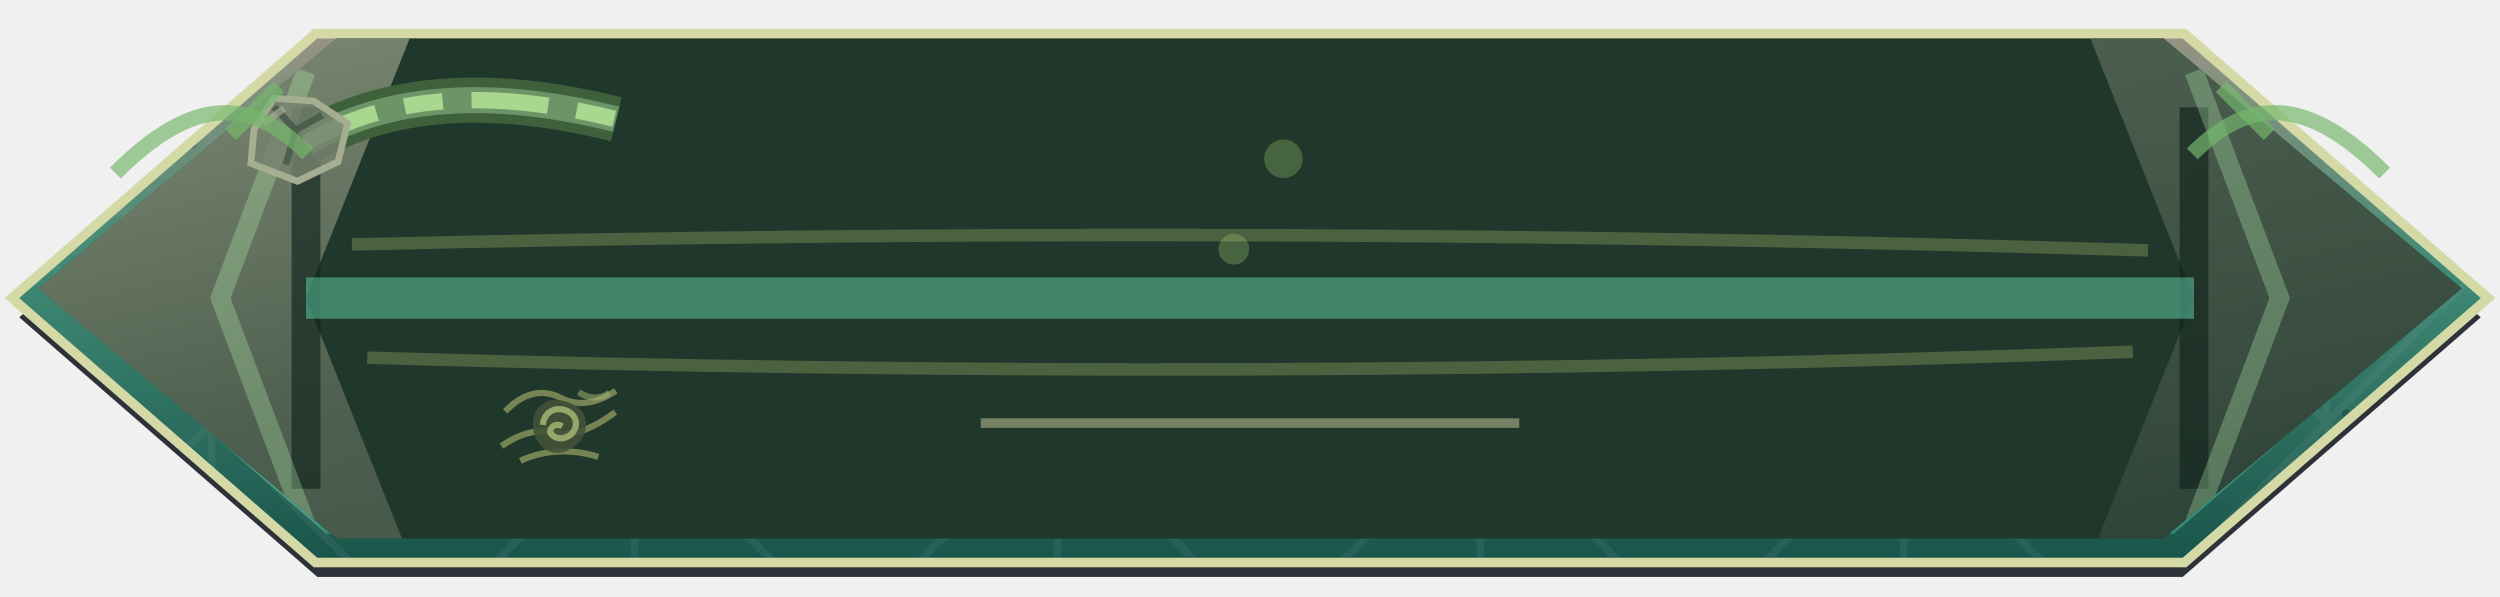
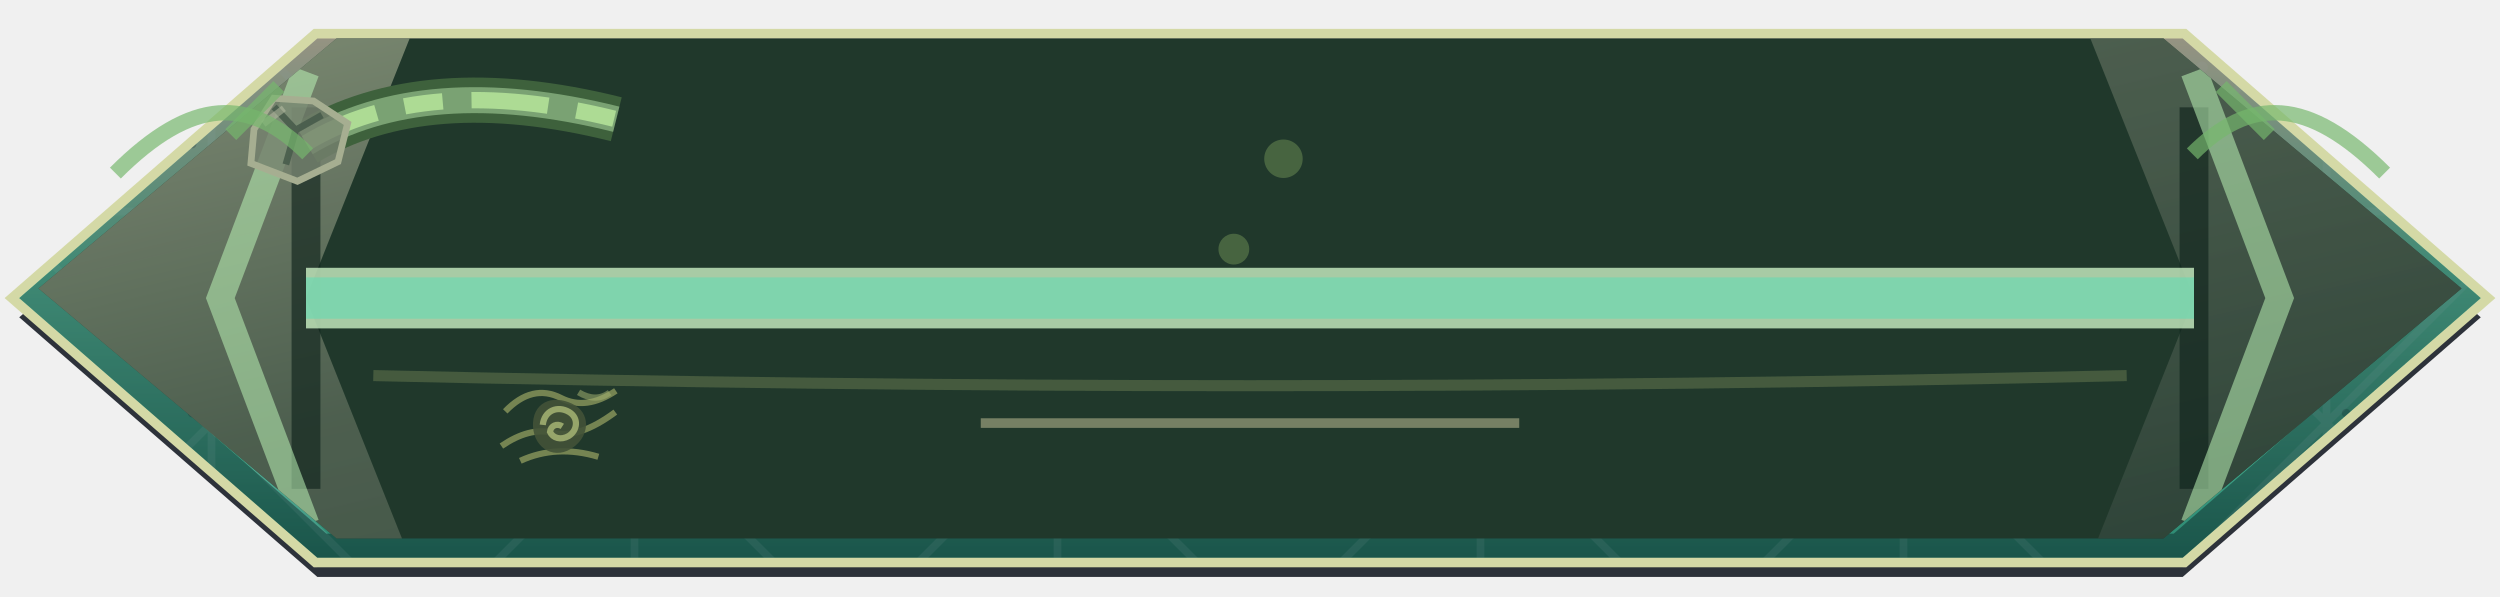
<svg xmlns="http://www.w3.org/2000/svg" width="520" height="124" viewBox="0 0 260 62" role="img" aria-label="M7 primary-hex-button pressed" data-style="m11-enchanted-forest@0.1.0" data-geometry-shape="wide-hexagon" data-corner-radius="2" data-end-cap-depth="31">
  <defs>
    <linearGradient id="m11-primary-hex-button-260x62-pressed-plate" x1="0" y1="0" x2="0" y2="1">
      <stop offset="0" stop-color="#5C7650" />
      <stop offset=".48" stop-color="#20382B" />
      <stop offset="1" stop-color="#13251E" />
    </linearGradient>
    <linearGradient id="m11-primary-hex-button-260x62-pressed-primary" x1="0" y1="0" x2="0" y2="1">
      <stop offset="0" stop-color="#F1E8C8" />
      <stop offset=".45" stop-color="#66D9B2" />
      <stop offset="1" stop-color="#2A856F" />
    </linearGradient>
    <linearGradient id="m11-primary-hex-button-260x62-pressed-energy" x1="0" y1="0" x2="1" y2="0">
      <stop offset="0" stop-color="#B8E0A5" stop-opacity="0" />
      <stop offset=".5" stop-color="#B8E0A5" stop-opacity=".86" />
      <stop offset="1" stop-color="#B8E0A5" stop-opacity="0" />
    </linearGradient>
    <pattern id="m11-primary-hex-button-260x62-pressed-grain" width="28" height="28" patternUnits="userSpaceOnUse">
      <circle cx="5" cy="7" r=".6" fill="#FFFFFF" fill-opacity=".12" />
      <circle cx="20" cy="15" r=".45" fill="#061321" fill-opacity=".2" />
    </pattern>
    <pattern id="m11-primary-hex-button-260x62-pressed-plate-pattern" width="44" height="44" patternUnits="userSpaceOnUse">
      <path d="M0 22H44M22 0V44M0 22L22 0 44 22 22 44Z" fill="none" stroke="#D8FBFF" stroke-opacity=".12" stroke-width=".8" />
    </pattern>
    <mask id="m11-primary-hex-button-260x62-pressed-mask">
      <path d="M33 4H227L258 31L227 58H33L2 31Z" fill="white" />
    </mask>
  </defs>
  <g opacity="1">
    <g id="m11-primary-hex-button-260x62-pressed-outer-shadow" data-layer="outer-shadow" transform="translate(0 2)">
      <path d="M33 4H227L258 31L227 58H33L2 31Z" fill="#020812" opacity=".82" />
    </g>
    <g id="m11-primary-hex-button-260x62-pressed-connected-depth" data-layer="connected-depth" transform="translate(0 1)">
      <path d="M33 4H227L258 31L227 58H33L2 31Z" fill="#071522" opacity=".9" />
    </g>
    <g id="m11-primary-hex-button-260x62-pressed-outer-frame" data-layer="outer-frame">
      <path d="M33 4H227L258 31L227 58H33L2 31Z" fill="#071421" stroke="#D4D9A6" stroke-width="2" stroke-linejoin="miter" />
    </g>
    <g id="m11-primary-hex-button-260x62-pressed-inner-plate-fill" data-layer="inner-plate-fill">
      <path d="M33 4H227L258 31L227 58H33L2 31Z" fill="url(#m11-primary-hex-button-260x62-pressed-primary)" />
    </g>
    <g id="m11-primary-hex-button-260x62-pressed-surface-grain" data-layer="surface-grain" data-material-source="m8-ice-grain" mask="url(#m11-primary-hex-button-260x62-pressed-mask)">
      <rect width="260" height="62" fill="url(#m11-primary-hex-button-260x62-pressed-grain)" />
    </g>
    <g id="m11-primary-hex-button-260x62-pressed-surface-pattern" data-layer="surface-pattern" data-material-source="m8-crystal-facet-pattern" mask="url(#m11-primary-hex-button-260x62-pressed-mask)">
      <rect width="260" height="62" fill="url(#m11-primary-hex-button-260x62-pressed-plate-pattern)" />
    </g>
    <g id="m11-primary-hex-button-260x62-pressed-side-bevel-shade" data-layer="side-bevel-shade" mask="url(#m11-primary-hex-button-260x62-pressed-mask)">
      <path d="M33 4H227L258 31L227 58H33L2 31Z" fill="none" stroke="#020812" stroke-opacity=".38" stroke-width="5" />
    </g>
    <g id="m11-primary-hex-button-260x62-pressed-top-bevel-highlight" data-layer="top-bevel-highlight" mask="url(#m11-primary-hex-button-260x62-pressed-mask)">
      <path d="M41 10H219" stroke="#FFFFFF" stroke-opacity=".55" stroke-width="3" stroke-linecap="square" />
    </g>
    <g id="m11-primary-hex-button-260x62-pressed-cold-edge-accent" data-layer="cold-edge-accent" data-material-source="m8-cold-edge-accent" mask="url(#m11-primary-hex-button-260x62-pressed-mask)">
      <rect x="31" y="8" width="198" height="8" fill="url(#m11-primary-hex-button-260x62-pressed-energy)" />
    </g>
    <g id="m11-primary-hex-button-260x62-pressed-ornament-decal" data-layer="ornament-decal" data-material-source="m7-ornament-marks" mask="url(#m11-primary-hex-button-260x62-pressed-mask)">
      <path d="M39 49h16M205 49h16" stroke="#E6FCFF" stroke-opacity=".5" stroke-width="2" />
    </g>
    <g id="m11-primary-hex-button-material-stack" data-layer="forest-material-stack" data-material-families="weathered-stone,dark-wood,moss-lichen">
      <path d="M35 4H225L256 30L225 56H35L4 30Z" fill="#20382B" />
    </g>
    <g id="m11-primary-hex-button-integrated-material-regions" data-layer="forest-integrated-material-regions" data-integration="construction-profile-connected" data-variation-seed="51731" data-density-class="primary-hex-button" data-cluster-budget="2" data-speckle-budget="2" data-ornament-budget="2" data-profile-stages="4" data-state-contract="contained-energy-compression" data-state="pressed">
      <defs>
        <linearGradient id="m11-primary-hex-button-stone-construction-depth" x2="1" y2="1">
          <stop stop-color="#BAC0A1" stop-opacity=".76" />
          <stop offset=".42" stop-color="#697765" stop-opacity=".72" />
          <stop offset="1" stop-color="#263C33" stop-opacity=".92" />
        </linearGradient>
        <linearGradient id="m11-primary-hex-button-wood-construction-depth" x2=".8" y2=".2">
          <stop stop-color="#172B21" />
          <stop offset=".45" stop-color="#4A5B3D" />
          <stop offset=".7" stop-color="#293C2C" />
          <stop offset="1" stop-color="#12251C" />
        </linearGradient>
      </defs>
      <clipPath id="m11-primary-hex-button-construction-clip">
        <path d="M35 4H225L256 30L225 56H35L4 30Z" />
      </clipPath>
      <g clip-path="url(#m11-primary-hex-button-construction-clip)">
-         <g data-layer="forest-wood-surface-region" data-material-family="wood" data-growth-vector="horizontal-action" data-construction-profile="growth-vector-body,tapered-relief,masked-termination">
+         <g data-layer="forest-wood-surface-region" data-material-family="wood" data-growth-vector="horizontal-action" data-construction-profile="growth-vector-body,single-recessed-relief,masked-termination">
          <path data-layer="forest-wood-growth-body" d="M31.824 31H228.176" stroke="url(#m11-primary-hex-button-wood-construction-depth)" stroke-width="38.4" stroke-linecap="round" />
-           <path data-layer="forest-wood-relief-bands" d="M36.598 25.42Q130 23.186 223.402 26.04M38.189 37.2Q130 39.926 221.811 36.58" fill="none" stroke="#8A9C61" stroke-width="1.3" stroke-opacity="0.41" />
+           <path data-layer="forest-wood-relief-bands" data-band-count="1" d="M38.825 39.06Q130 41.166 221.175 39.06" fill="none" stroke="#8A9C61" stroke-width="1.15" stroke-opacity="0.35" />
        </g>
        <g data-layer="forest-stone-surface-region" data-material-family="stone" data-construction-profile="structural-end-plate,contact-occlusion,light-facing-bevel">
          <path d="M0 0H44.2L31.824 31 44.2 62H0ZM260 0H215.8L228.176 31 215.8 62H260Z" fill="url(#m11-primary-hex-button-stone-construction-depth)" fill-opacity="0.86" />
          <path data-layer="forest-stone-contact-occlusion" d="M31.824 11.16V50.84M228.176 11.16V50.84" stroke="#10241C" stroke-width="3" stroke-opacity=".65" />
          <path data-layer="forest-stone-light-facing-bevel" d="M0 1H44.2M215.8 1H260" stroke="#D9D9B2" stroke-width="1.5" stroke-opacity="0.32" />
        </g>
        <g data-layer="forest-moss-surface-region" data-material-family="moss" data-substrate="stone-wood-end-seam" data-construction-profile="anchored-substrate,irregular-transition,receiver-tint">
          <path data-layer="forest-moss-substrate" d="M31.824 14.88Q44.2 7.44 64.09 12.4" fill="none" stroke="#3E613C" stroke-width="4.7" />
          <path data-layer="forest-moss-coverage-transition" d="M31.824 14.88Q44.2 7.44 64.09 12.4" fill="none" stroke="#9AC979" stroke-width="1.7" stroke-dasharray="8 3 4 3" />
        </g>
-         <g data-layer="forest-living-light-surface-response" data-material-family="living-light" data-light-response="state-bound-material-receivers" data-receiver-opacity="0.48" data-edge-opacity="0.3">
-           <path data-layer="forest-wood-light-receiver" d="M31.824 31H228.176" fill="none" stroke="#66D9B2" stroke-width="4.3" stroke-opacity="0.48" />
-           <path data-layer="forest-edge-light-receiver" d="M31.824 7.44L22.913 31 31.824 54.56M228.176 7.44L237.087 31 228.176 54.56" fill="none" stroke="#B8F0B2" stroke-width="2" stroke-opacity="0.3" />
-           <path data-layer="forest-moss-light-receiver" d="M31.824 14.88Q44.2 7.44 64.09 12.4" fill="none" stroke="#C4F3B7" stroke-width="2.7" stroke-opacity="0.35" />
+         <g data-layer="forest-living-light-surface-response" data-material-family="living-light" data-light-response="state-bound-material-receivers" data-receiver-opacity="0.62" data-edge-opacity="0.56">
+           <path data-layer="forest-state-receiver-pulse" data-state-response="pressed" d="M31.824 31H228.176" fill="none" stroke="#D8FFD0" stroke-width="6.3" stroke-opacity="0.74" />
+           <path data-layer="forest-wood-light-receiver" d="M31.824 31H228.176" fill="none" stroke="#66D9B2" stroke-width="4.3" stroke-opacity="0.62" />
+           <path data-layer="forest-edge-light-receiver" d="M31.824 7.44L22.913 31 31.824 54.56M228.176 7.44L237.087 31 228.176 54.56" fill="none" stroke="#B8F0B2" stroke-width="2.8" stroke-opacity="0.56" />
+           <path data-layer="forest-moss-light-receiver" d="M31.824 14.88Q44.2 7.44 64.09 12.4" fill="none" stroke="#C4F3B7" stroke-width="2.7" stroke-opacity="0.45" />
        </g>
      </g>
    </g>
    <g id="m11-primary-hex-button-authored-material-clusters" data-layer="forest-authored-material-clusters" data-material-families="stone,wood,moss" data-variation-seed="51731" data-cluster-count="2" data-cluster-scale="component" data-placement="construction-anchor-budgeted">
      <clipPath id="m11-primary-hex-button-cluster-clip">
        <path d="M35 4H225L256 30L225 56H35L4 30Z" />
      </clipPath>
      <g clip-path="url(#m11-primary-hex-button-cluster-clip)">
        <g data-layer="forest-authored-cluster" data-cluster-kind="stone-chip" transform="translate(31.3 14.4) rotate(-3)">
          <g data-layer="forest-stone-chip-cluster" data-material-family="stone" transform="scale(1.006)">
            <path d="M-4.8-1.2l2.2-3.1 4.1.5 3.4 2.5-1.2 3.9-4.3 1.8-4.7-2.1Z" fill="#75816E" fill-opacity=".82" stroke="#A6AE91" stroke-width="0.70" />
            <path d="M-2.6-3.4l2.1 2.5 2.8-1.4M-.5-.9l-1.2 3.5" fill="none" stroke="#495C4C" stroke-width="0.70" stroke-opacity=".9" />
            <path d="M-3.8-1.7l2.2-1.5" stroke="#C0C5A9" stroke-width="0.70" stroke-opacity=".48" />
          </g>
        </g>
        <g data-layer="forest-authored-cluster" data-cluster-kind="wood-knot" transform="translate(58.1 43.7) rotate(-1)">
          <g data-layer="forest-wood-knot-cluster" data-material-family="wood" transform="scale(0.923)">
            <path d="M-6.5 2.8q3.2-2.1 5.8-1.4 2.9.8 7.1-2.2M-6-1.1q3.1-3.1 6.3-1.4 2.8 1.5 6.2-.7M-4.4 4.5q4.1-1.8 8.8-.3" fill="none" stroke="#7F8D57" stroke-width="0.70" stroke-opacity=".9" />
            <path d="M-2.9.7c-.1-2.7 2.2-3.7 4.5-2.5 2 1 1.9 3.5.1 4.8-2.1 1.6-4.5.2-4.6-2.3Z" fill="#435238" fill-opacity=".9" />
            <path d="M-1.8.5c.2-1.6 1.7-2.2 3-1.4 1.1.7.9 2.1-.1 2.7-.9.5-1.8.2-2.1-.5.1-.7.8-1 1.4-.6" fill="none" stroke="#A0AE70" stroke-width="0.70" stroke-opacity=".9" />
            <path d="M2.3-3.1q1.9 1.2 3.5.1" fill="none" stroke="#A0AE70" stroke-width="0.70" stroke-opacity=".55" />
          </g>
        </g>
      </g>
    </g>
    <g id="m11-primary-hex-button-moss-variation" data-layer="forest-variation" data-variation-seed="51731" data-variation-baseline="false" data-speckle-count="2" fill="#A6CC72" fill-opacity=".3">
      <circle cx="133.48" cy="16.51" r="2.0" />
      <circle cx="128.32" cy="25.91" r="1.6" />
    </g>
    <g id="m11-primary-hex-button-leaf-vine-ornament" data-layer="forest-ornament" data-ornament="leaf-vine" data-ornament-count="2" fill="none" stroke="#76B86D" stroke-opacity=".68" stroke-width="1.6">
      <path d="M12 18c8-8 14-8 20-2M248 18c-8-8-14-8-20-2" />
      <path d="M24 14l5-5M236 14l-5-5" />
    </g>
    <g id="m11-primary-hex-button-parchment-typography" data-layer="forest-typography" data-typography-preset="m11-parchment-sage-action" data-semantic-text="required">
      <path d="M102 44h56" stroke="#EDE3B4" stroke-opacity=".42" />
    </g>
    <g id="m11-enchanted-forest-primary-hex-button-content" data-layer="content" data-slot="editable-primary-hex-button-content" data-safe-x="45" data-safe-y="10" data-safe-width="170" data-safe-height="44" />
  </g>
</svg>
